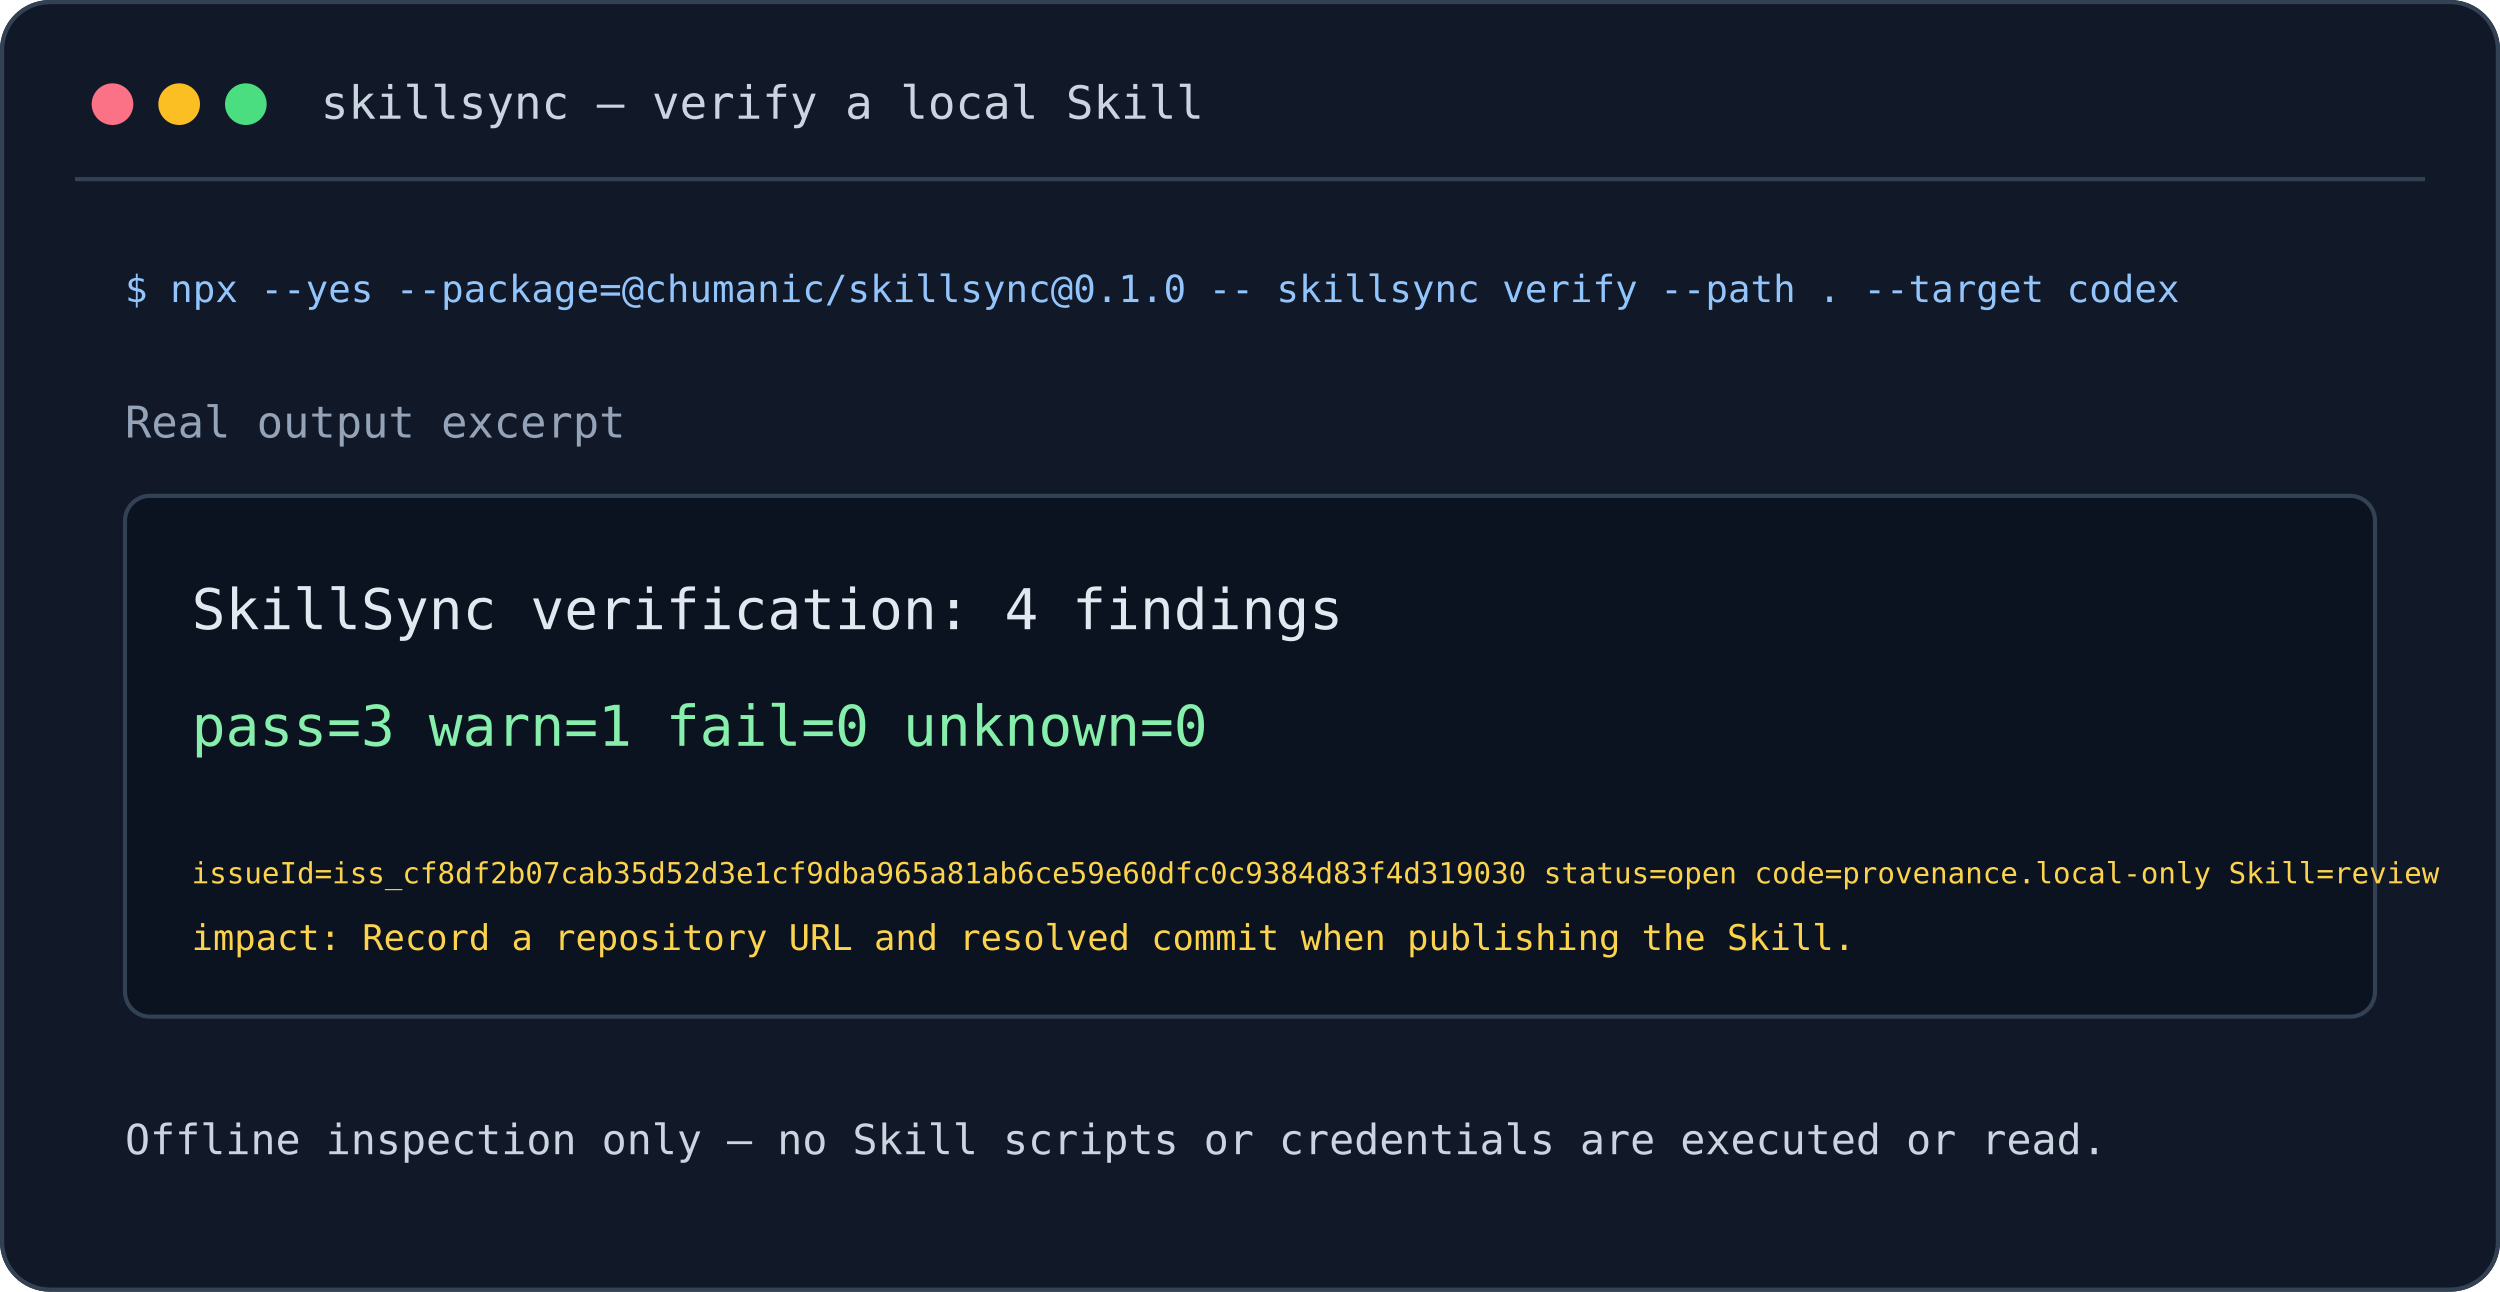
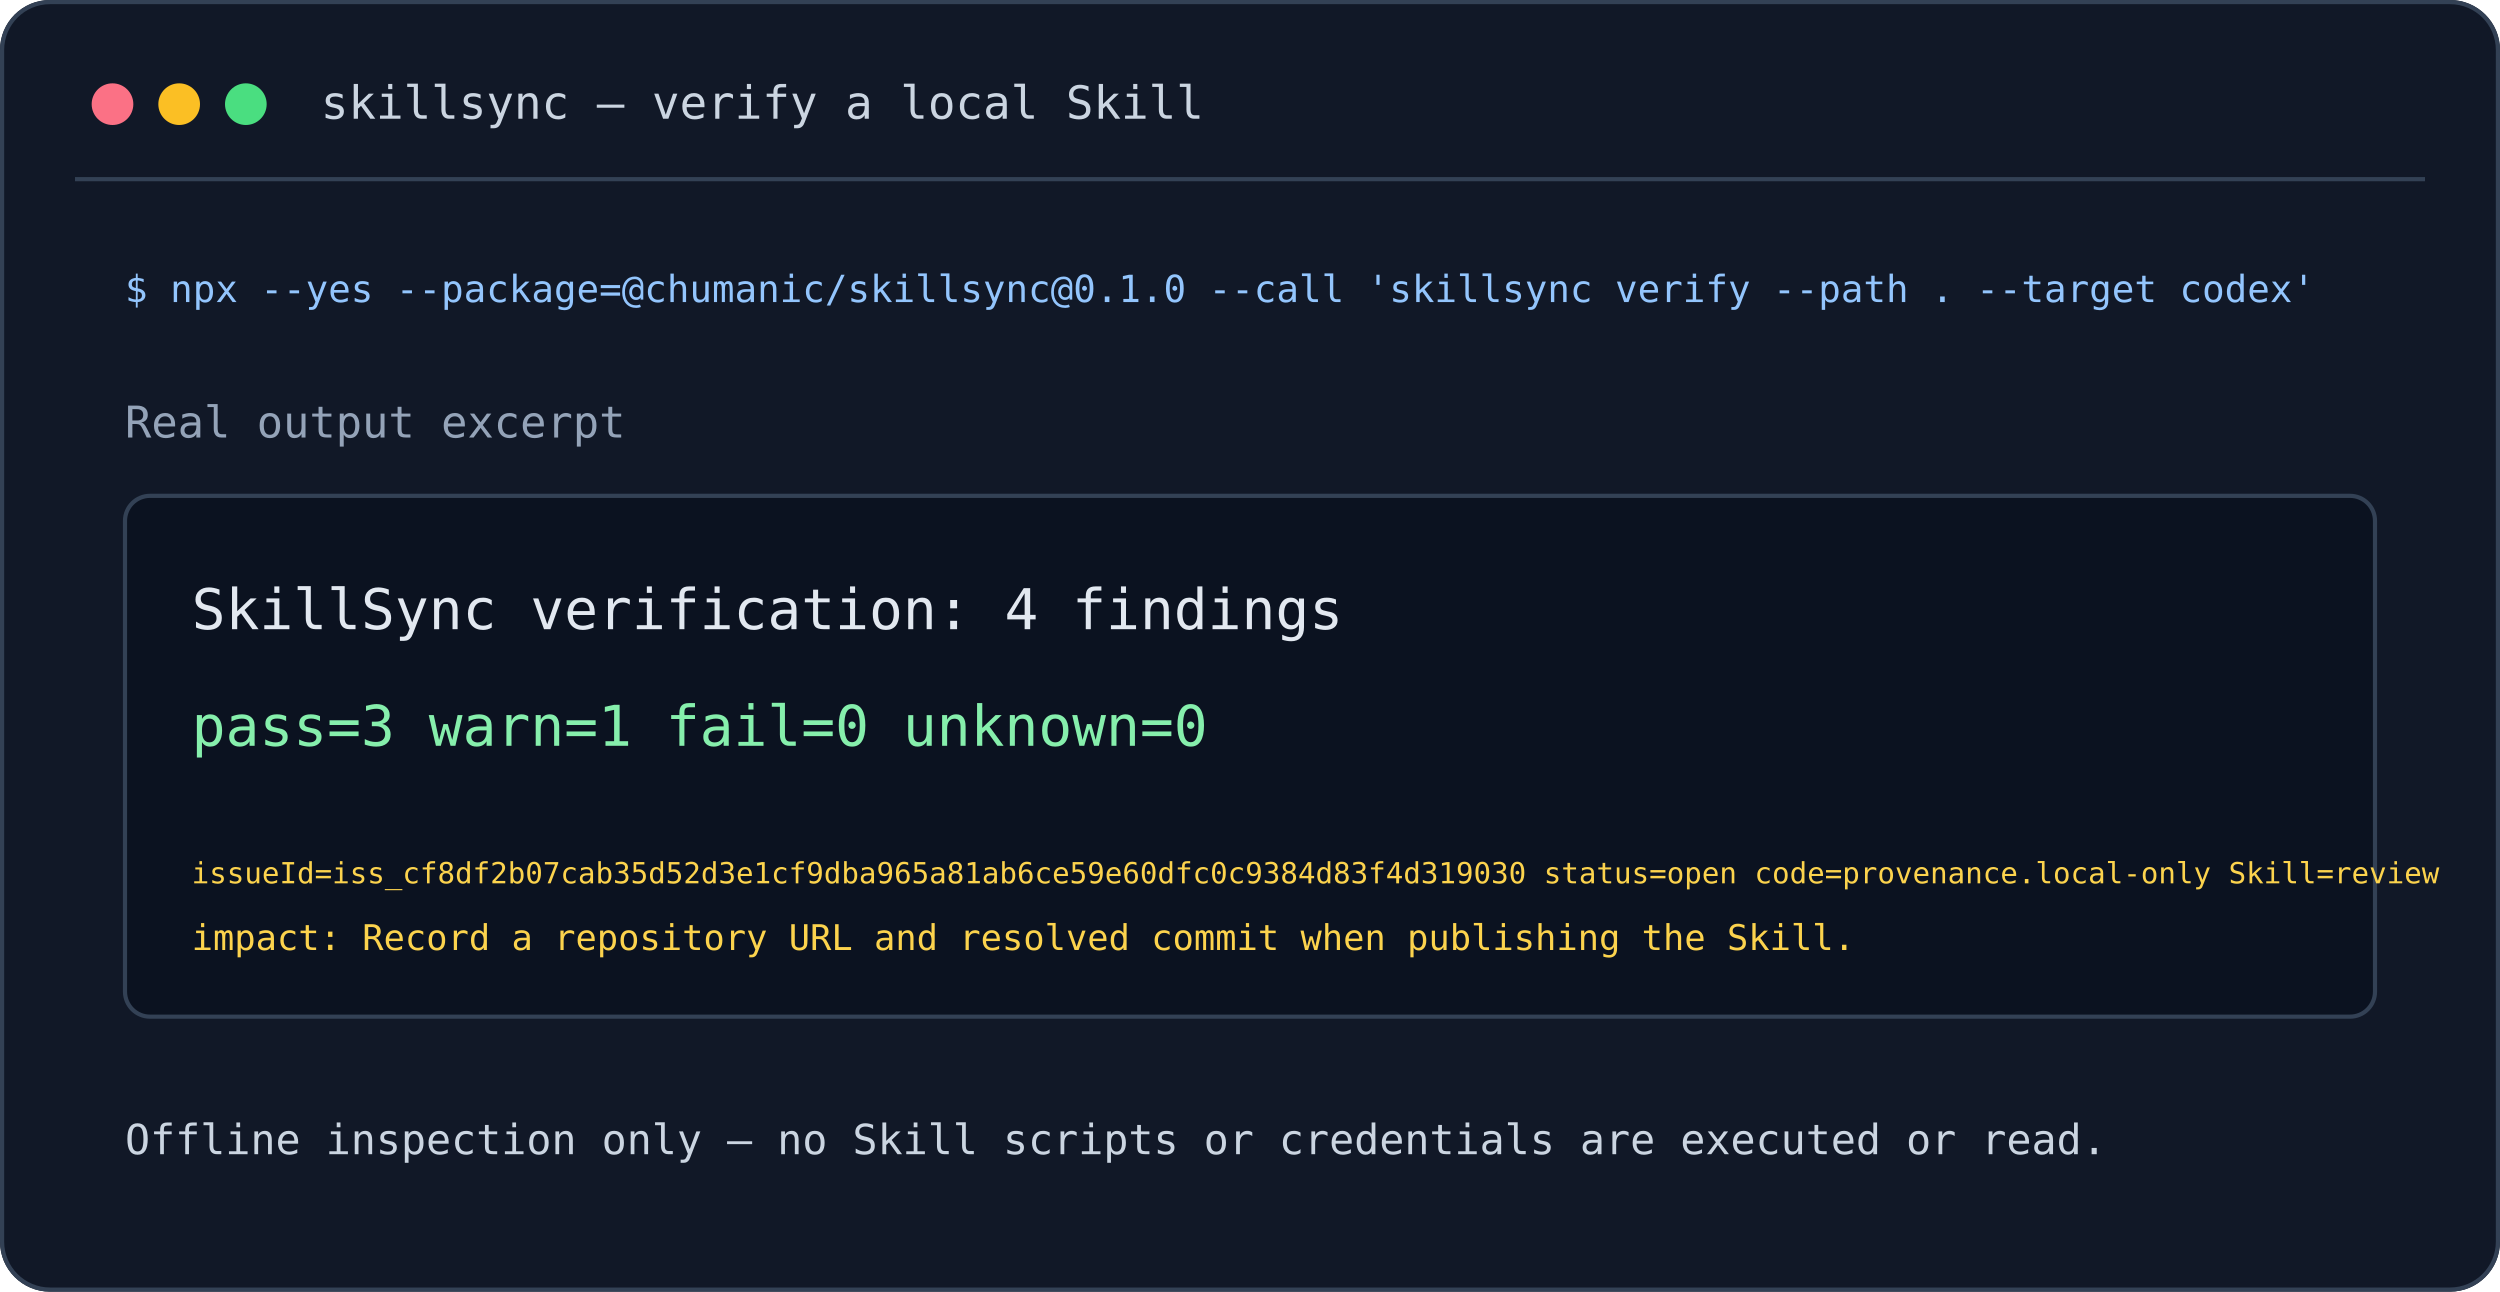
<svg xmlns="http://www.w3.org/2000/svg" width="1200" height="620" viewBox="0 0 1200 620" role="img" aria-labelledby="title description">
  <rect width="1200" height="620" rx="24" fill="#111827" />
  <rect x="1" y="1" width="1198" height="618" rx="23" fill="none" stroke="#334155" stroke-width="2" />
  <circle cx="54" cy="50" r="10" fill="#fb7185" />
  <circle cx="86" cy="50" r="10" fill="#fbbf24" />
  <circle cx="118" cy="50" r="10" fill="#4ade80" />
  <text x="154" y="57" fill="#cbd5e1" font-family="ui-monospace, SFMono-Regular, Menlo, Monaco, Consolas, monospace" font-size="22">skillsync — verify a local Skill</text>
  <line x1="36" y1="86" x2="1164" y2="86" stroke="#334155" stroke-width="2" />
-   <text x="60" y="145" fill="#93c5fd" font-family="ui-monospace, SFMono-Regular, Menlo, Monaco, Consolas, monospace" font-size="18">$ npx --yes --package=@chumanic/skillsync@0.1.0 -- skillsync verify --path . --target codex</text>
+   <text x="60" y="145" fill="#93c5fd" font-family="ui-monospace, SFMono-Regular, Menlo, Monaco, Consolas, monospace" font-size="18">$ npx --yes --package=@chumanic/skillsync@0.1.0 --call 'skillsync verify --path . --target codex'</text>
  <text x="60" y="210" fill="#94a3b8" font-family="ui-monospace, SFMono-Regular, Menlo, Monaco, Consolas, monospace" font-size="21">Real output excerpt</text>
  <rect x="60" y="238" width="1080" height="250" rx="12" fill="#0b1220" stroke="#334155" stroke-width="2" />
  <text x="92" y="302" fill="#e2e8f0" font-family="ui-monospace, SFMono-Regular, Menlo, Monaco, Consolas, monospace" font-size="27">SkillSync verification: 4 findings</text>
  <text x="92" y="358" fill="#86efac" font-family="ui-monospace, SFMono-Regular, Menlo, Monaco, Consolas, monospace" font-size="27">pass=3 warn=1 fail=0 unknown=0</text>
  <text x="92" y="424" fill="#fcd34d" font-family="ui-monospace, SFMono-Regular, Menlo, Monaco, Consolas, monospace" font-size="14">issueId=iss_cf8df2b07cab35d52d3e1cf9dba965a81ab6ce59e60dfc0c9384d83f4d319030 status=open code=provenance.local-only Skill=review</text>
  <text x="92" y="456" fill="#fcd34d" font-family="ui-monospace, SFMono-Regular, Menlo, Monaco, Consolas, monospace" font-size="17">  impact: Record a repository URL and resolved commit when publishing the Skill.</text>
  <text x="60" y="554" fill="#cbd5e1" font-family="ui-monospace, SFMono-Regular, Menlo, Monaco, Consolas, monospace" font-size="20">Offline inspection only — no Skill scripts or credentials are executed or read.</text>
</svg>
